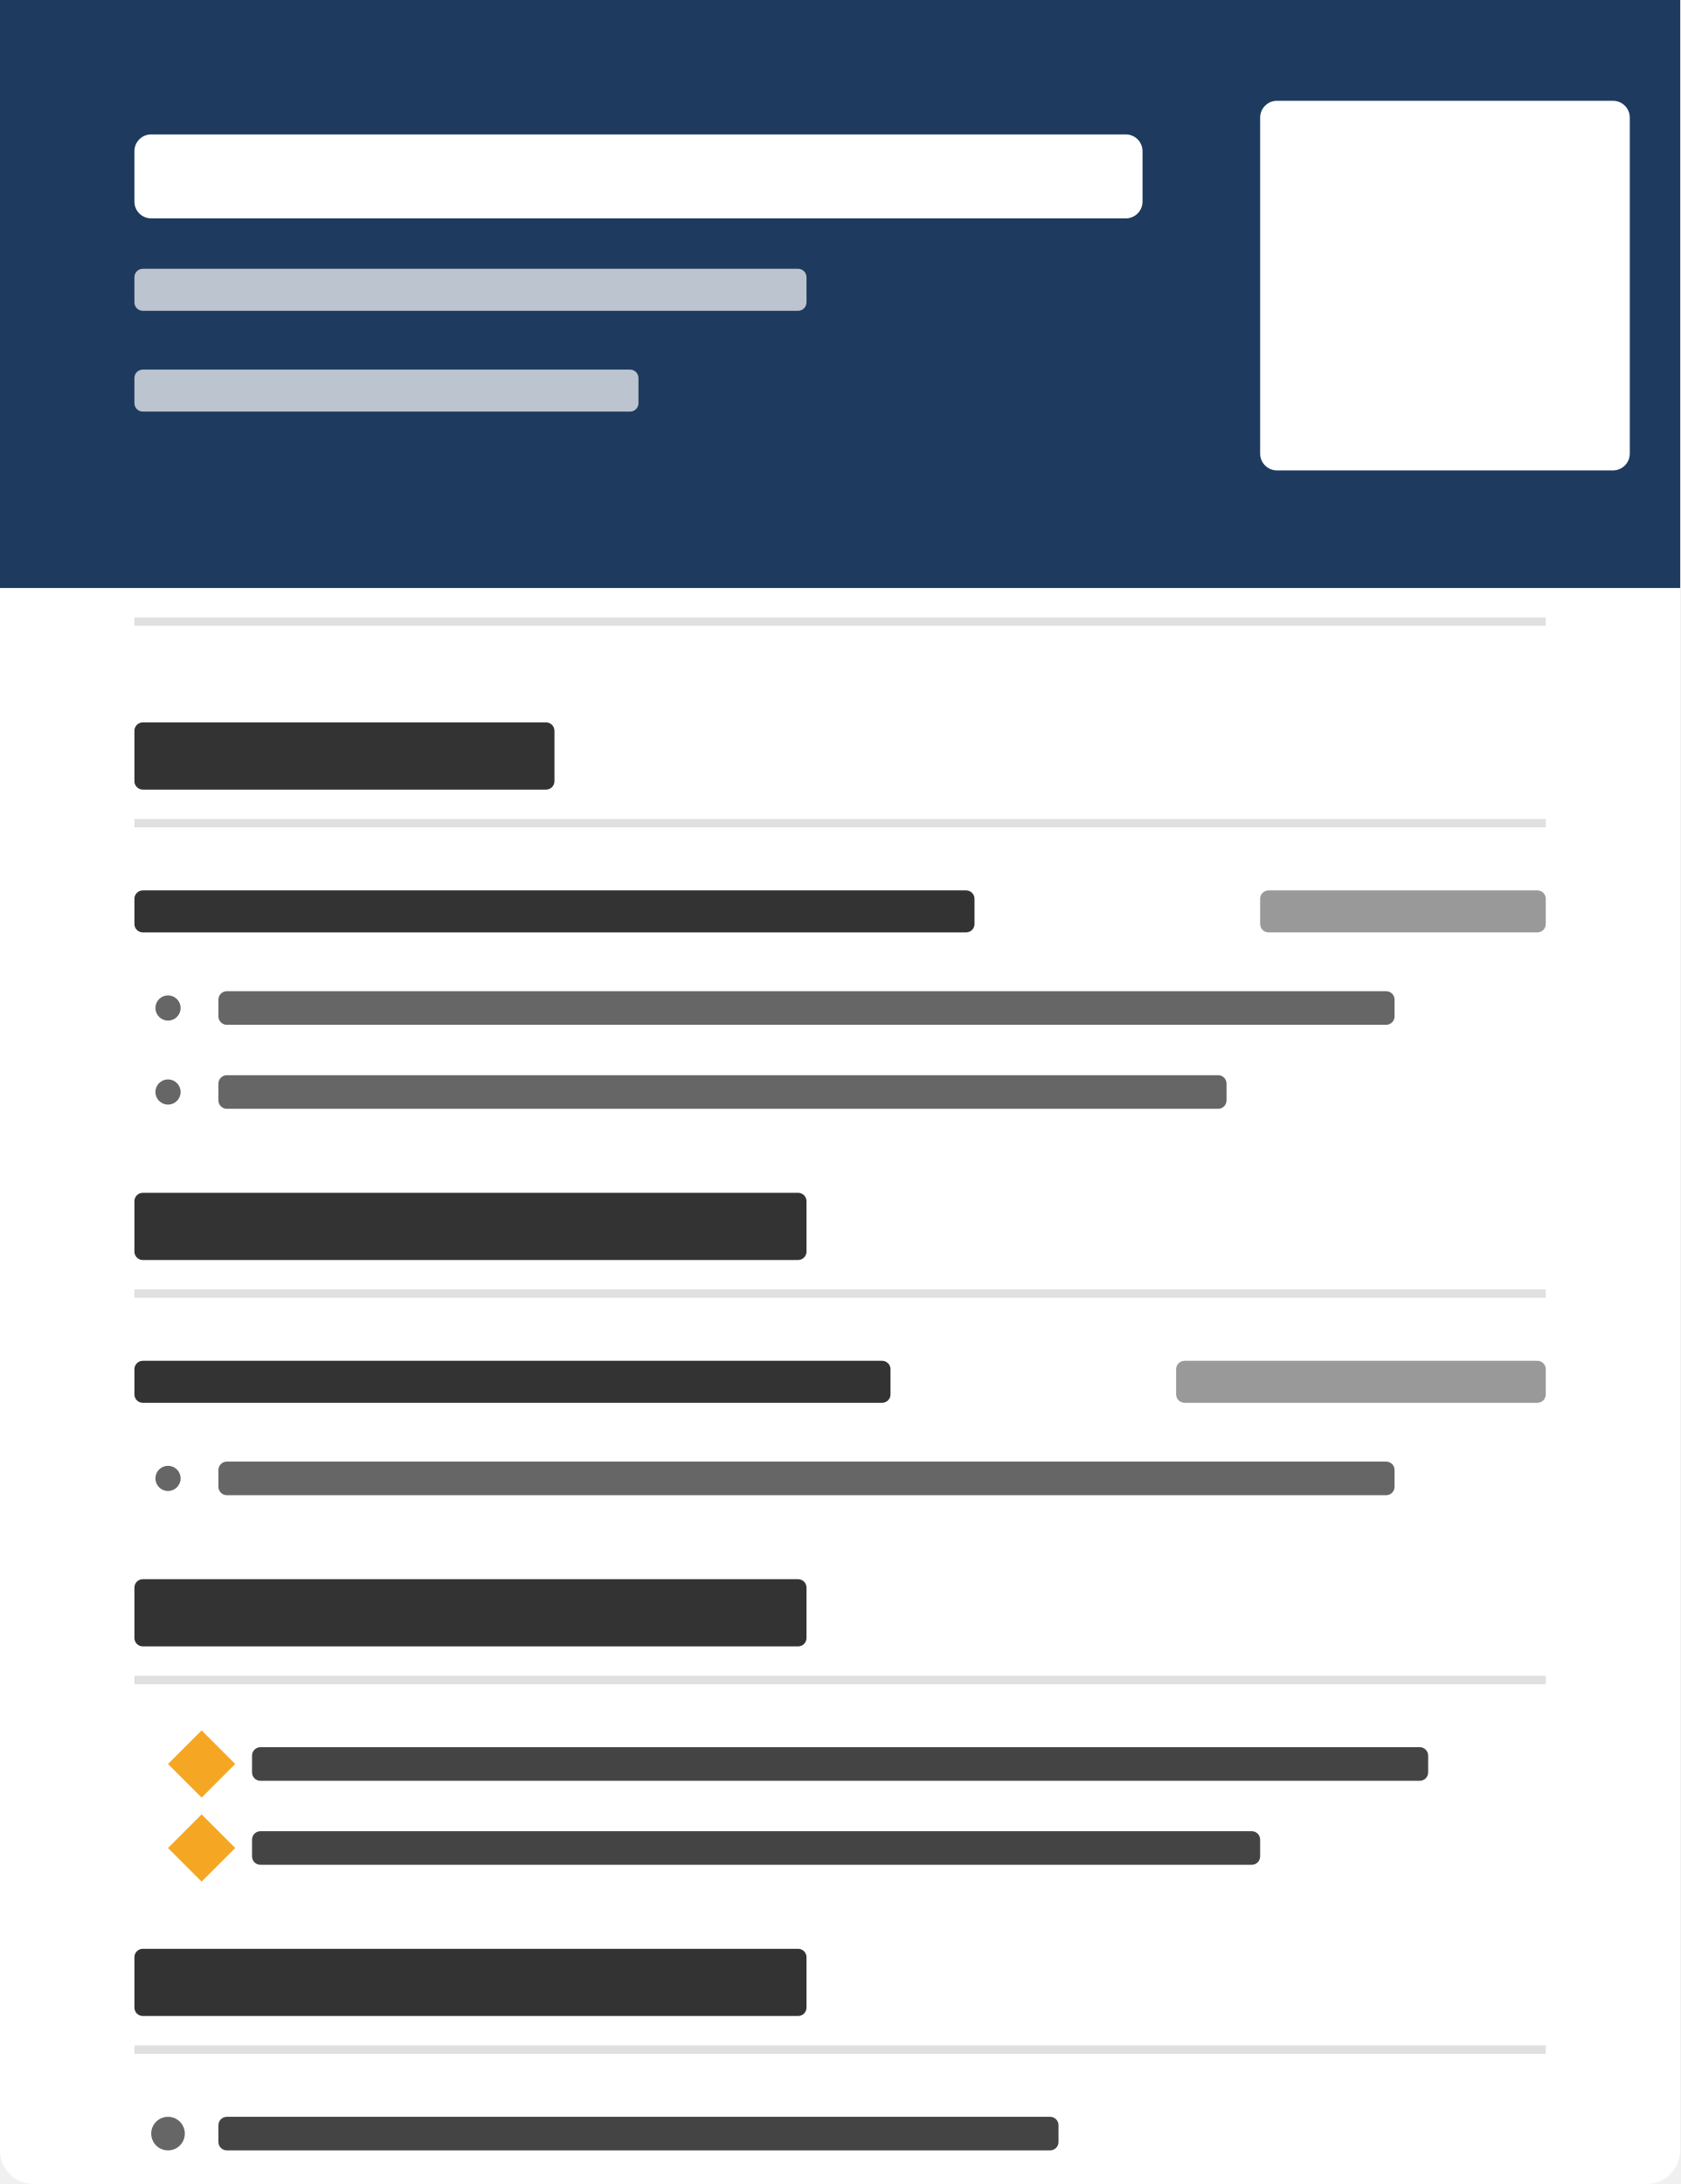
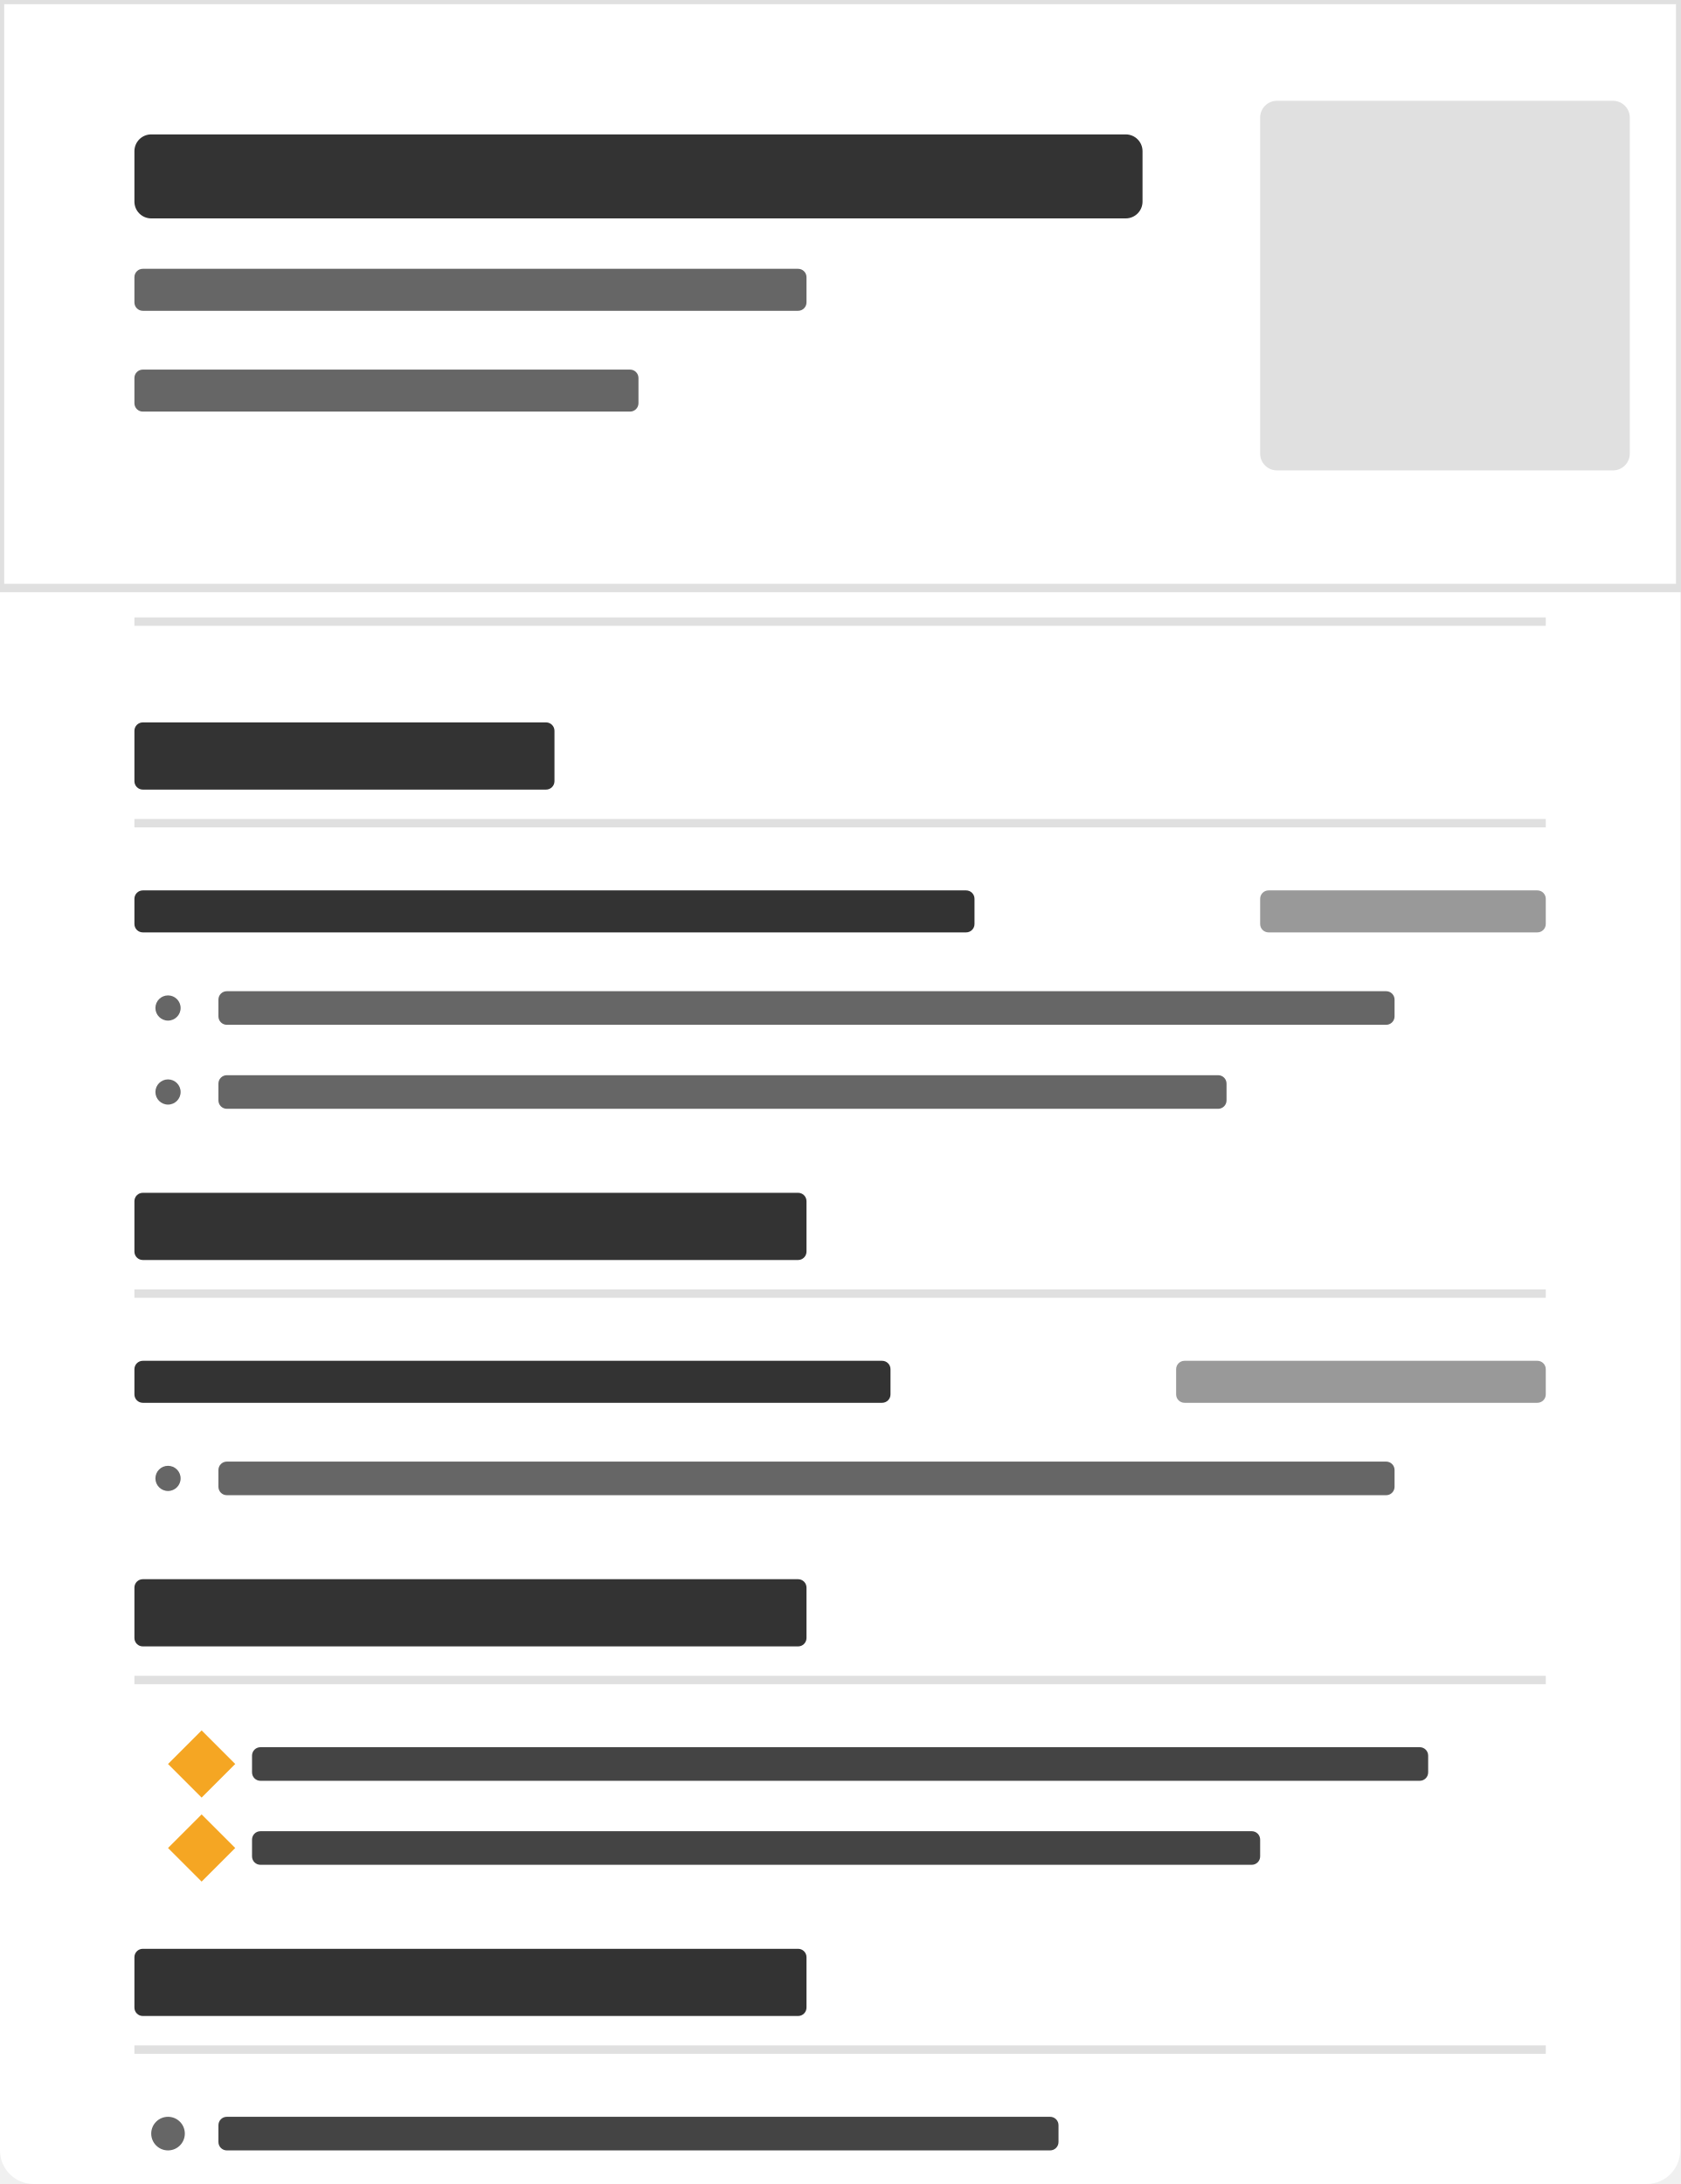
<svg xmlns="http://www.w3.org/2000/svg" width="200" height="260" viewBox="0 0 200 260">
  <rect width="200" height="260" fill="#ffffff" rx="4" />
-   <rect x="0" y="0" width="200" height="70" fill="#1e3a5f" />
-   <rect x="16" y="16" width="120" height="10" fill="#ffffff" rx="2" />
-   <rect x="16" y="32" width="80" height="5" fill="rgba(255,255,255,0.7)" rx="1" />
-   <rect x="16" y="44" width="60" height="5" fill="rgba(255,255,255,0.7)" rx="1" />
-   <rect x="150" y="12" width="44" height="44" fill="#ffffff" rx="2" />
+   <rect x="0" y="0" width="200" height="70" fill="#ffffff" stroke="#e0e0e0" stroke-width="1" />
+   <rect x="16" y="16" width="120" height="10" fill="#333333" rx="2" />
+   <rect x="16" y="32" width="80" height="5" fill="#666666" rx="1" />
+   <rect x="16" y="44" width="60" height="5" fill="#666666" rx="1" />
+   <rect x="150" y="12" width="44" height="44" fill="#e0e0e0" rx="2" />
  <line x1="16" y1="74" x2="184" y2="74" stroke="#e0e0e0" stroke-width="1" />
  <rect x="16" y="86" width="50" height="8" fill="#333333" rx="1" />
  <line x1="16" y1="98" x2="184" y2="98" stroke="#e0e0e0" stroke-width="1" />
  <rect x="16" y="106" width="100" height="5" fill="#333333" rx="1" />
  <rect x="150" y="106" width="34" height="5" fill="#999999" rx="1" />
  <circle cx="20" cy="120" r="1.5" fill="#666666" />
  <rect x="26" y="118" width="140" height="4" fill="#666666" rx="1" />
  <circle cx="20" cy="130" r="1.5" fill="#666666" />
  <rect x="26" y="128" width="120" height="4" fill="#666666" rx="1" />
  <rect x="16" y="142" width="80" height="8" fill="#333333" rx="1" />
  <line x1="16" y1="154" x2="184" y2="154" stroke="#e0e0e0" stroke-width="1" />
  <rect x="16" y="162" width="90" height="5" fill="#333333" rx="1" />
  <rect x="140" y="162" width="44" height="5" fill="#999999" rx="1" />
  <circle cx="20" cy="176" r="1.5" fill="#666666" />
  <rect x="26" y="174" width="140" height="4" fill="#666666" rx="1" />
  <rect x="16" y="188" width="80" height="8" fill="#333333" rx="1" />
  <line x1="16" y1="200" x2="184" y2="200" stroke="#e0e0e0" stroke-width="1" />
  <polygon points="20,210 24,206 28,210 24,214" fill="#f5a623" />
  <rect x="30" y="208" width="140" height="4" fill="#444444" rx="1" />
  <polygon points="20,220 24,216 28,220 24,224" fill="#f5a623" />
  <rect x="30" y="218" width="120" height="4" fill="#444444" rx="1" />
  <rect x="16" y="232" width="80" height="8" fill="#333333" rx="1" />
  <line x1="16" y1="244" x2="184" y2="244" stroke="#e0e0e0" stroke-width="1" />
  <circle cx="20" cy="254" r="2" fill="#666666" />
  <rect x="26" y="252" width="100" height="4" fill="#444444" rx="1" />
</svg>
